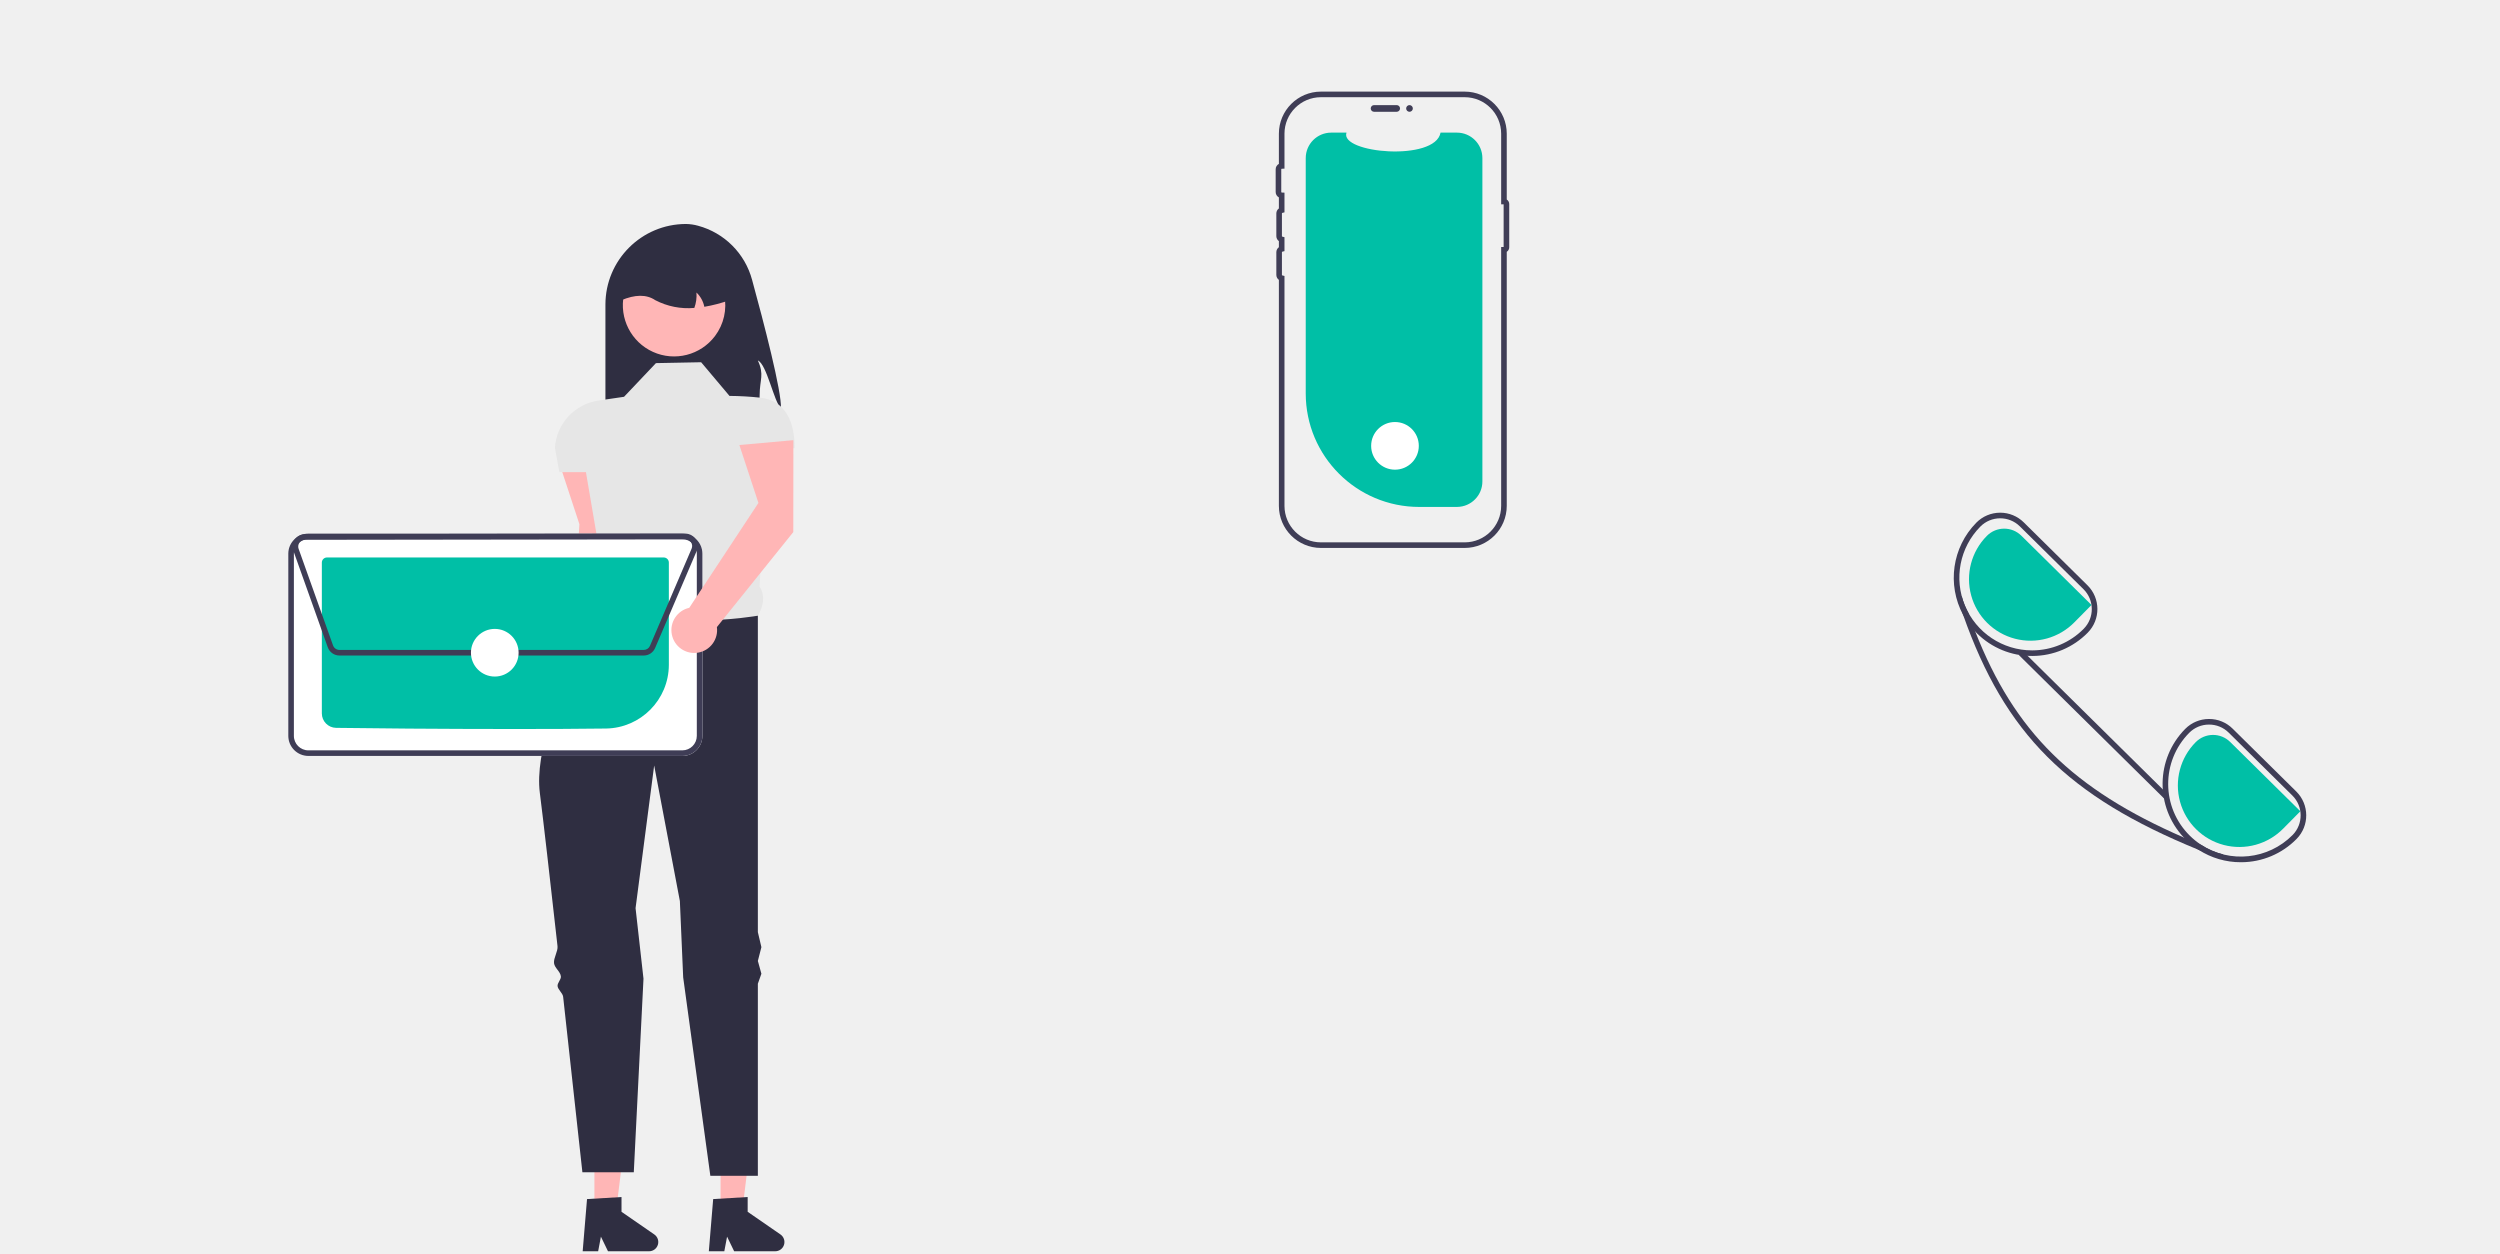
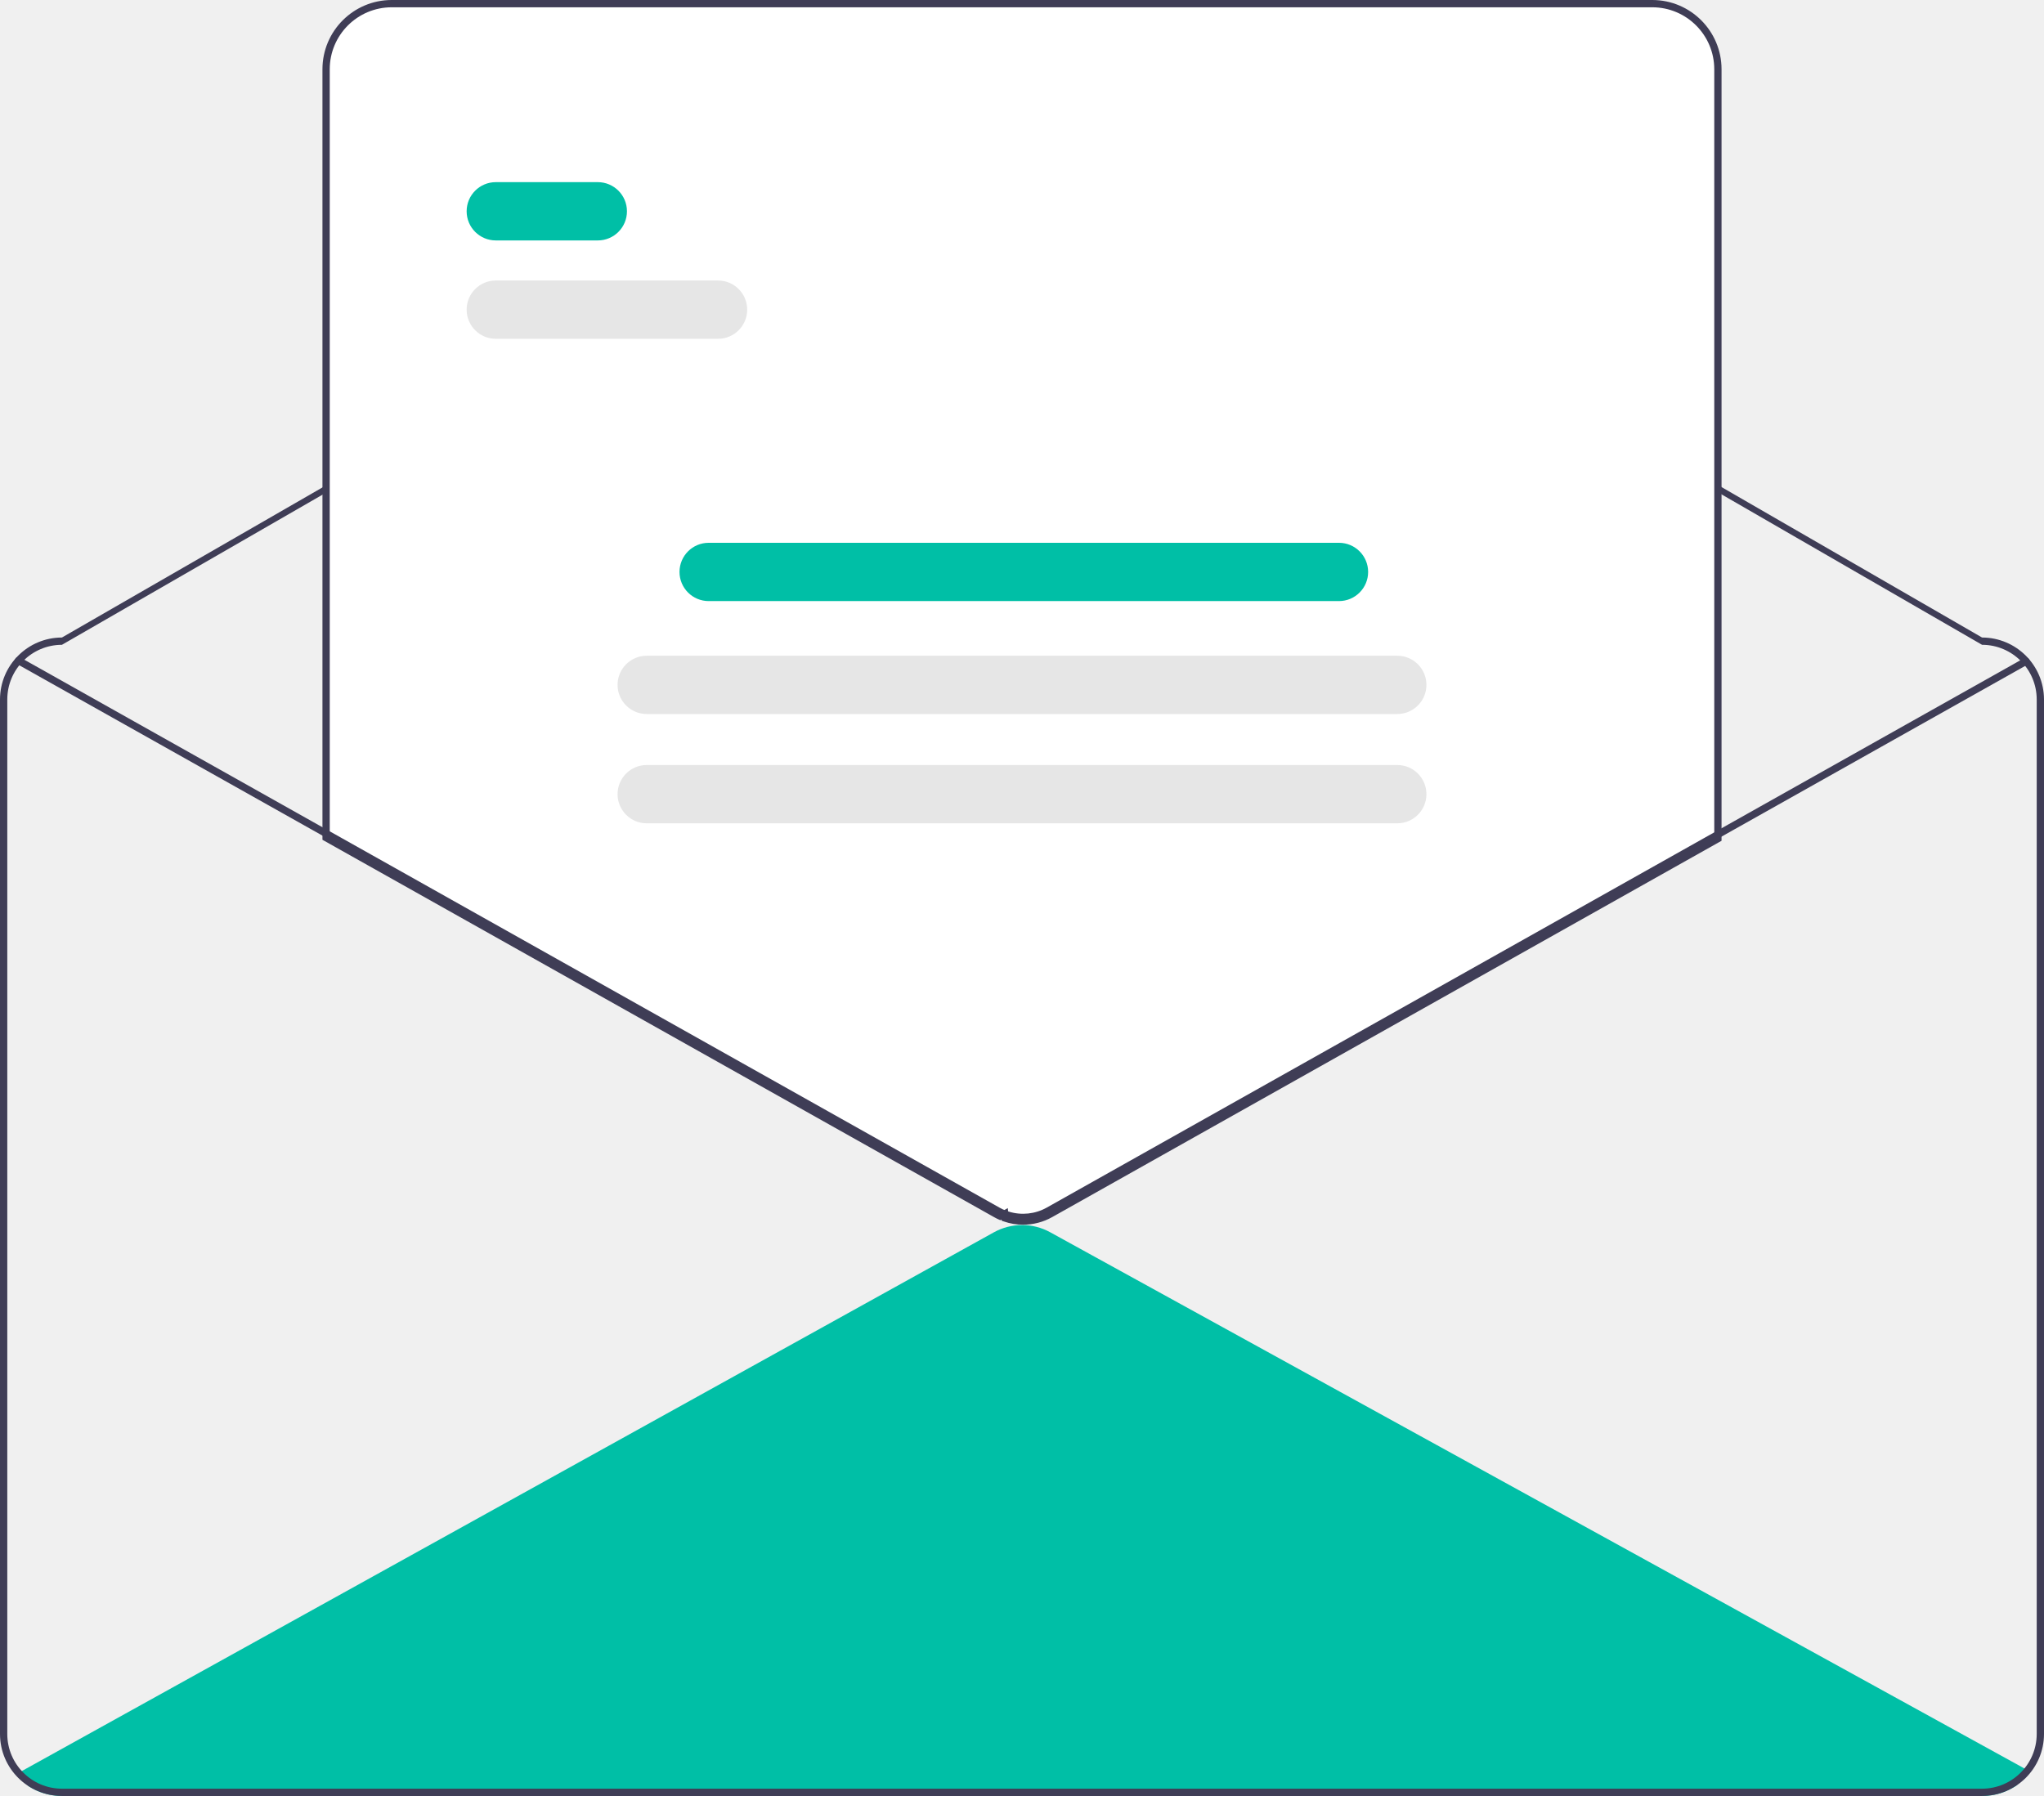
- <svg xmlns="http://www.w3.org/2000/svg" data-name="Layer 1" width="894.249" height="448.282" viewBox="0 0 894.249 448.282">
-   <path d="M447.37,674.141q-40.475,0-80.829-1.449c-38.44-1.381-78.19-2.808-115.136-23.299-25.845-14.333-48.735-37.329-66.194-66.504a223.77,223.77,0,0,1-25.369-63.604,261.476,261.476,0,0,1,.953-123.779,219.834,219.834,0,0,1,14.741-40.4c26.943-55.793,76.085-93.246,134.826-102.754a6.807,6.807,0,0,1,1.463-.031c.264.014.528.029.796.018l.346-.11a16.882,16.882,0,0,1,2.721-.698c90.594-13.487,186.365,13.802,276.952,78.914,70.042,50.351,162.868,77.464,283.781,82.889l1.717.09c33.66,1.934,66.218,15.811,94.16,40.133,27.579,24.006,48.287,56.034,59.884,92.624,1.426,4.461,2.733,9.104,3.884,13.801a26.039,26.039,0,0,1-6.941,24.69v.009l-.301.31c-.725.721-1.488,1.412-2.267,2.056l-.917.756c-7.727,6.365-13.83,11.394-21.135,15.299a64.983,64.983,0,0,1-15.419,5.821c-29.465,7.184-59.388,13.844-88.936,19.797-57.385,11.57-116.281,21.115-175.054,28.368A2269.141,2269.141,0,0,1,447.37,674.141Zm-136.232-419.845a3.507,3.507,0,0,0-.539.037c-58.192,9.419-106.869,46.504-133.544,101.745a217.624,217.624,0,0,0-14.595,40,259.188,259.188,0,0,0-.941,122.681,221.622,221.622,0,0,0,25.123,62.996c17.288,28.889,39.944,51.654,65.518,65.836,36.614,20.308,76.176,21.729,114.436,23.102a2266.314,2266.314,0,0,0,358.315-15.595c58.735-7.249,117.593-16.787,174.94-28.351,29.528-5.948,59.43-12.604,88.875-19.783a63.358,63.358,0,0,0,15.047-5.679c7.157-3.826,13.202-8.807,20.855-15.111l.917-.755c.67-.554,1.329-1.146,1.958-1.761l.181-.189c6.289-6.339,8.735-14.702,6.71-22.944v-.001c-1.139-4.646-2.432-9.24-3.844-13.655-23.69-74.746-84.974-127.569-152.496-131.447l-1.707-.09c-55.232-2.479-103.564-9.344-147.752-20.99-52.75-13.902-98.801-34.83-136.876-62.201-90.242-64.862-185.613-92.049-275.811-78.626a15.473,15.473,0,0,0-2.479.643l-.623.174a9.374,9.374,0,0,1-1.062-.013C311.537,254.307,311.335,254.296,311.138,254.296Z" transform="translate(-152.8755 -225.8589)" fill="#f0f0f0" />
-   <path d="M432.202,371.915c-2.498-2.397-5.053-15.762-8.242-17.118,2.384,5.269.653,6.663.64,12.446a39.123,39.123,0,0,1-1.141,9.745H369.435V334.825a28.847,28.847,0,0,1,28.848-28.848,17.214,17.214,0,0,1,4.276.626A27.428,27.428,0,0,1,421.909,326.007C426.028,341.061,432.578,366.119,432.202,371.915Z" transform="translate(-152.8755 -225.8589)" fill="#2f2e41" />
-   <path d="M372.605,423.782l.027-32.863L353.314,392.645l6.818,20.726-3.191,52.096a8.173,8.173,0,1,0,9.89,6.889Z" transform="translate(-152.8755 -225.8589)" fill="#ffb6b6" />
-   <polygon points="257.746 432.76 265.55 432.759 269.263 402.657 257.744 402.657 257.746 432.76" fill="#ffb6b6" />
-   <path d="M407.978,654.769l12.337-.736v5.286l11.729,8.101a3.302,3.302,0,0,1-1.876,6.019H415.481L412.949,668.209l-.988,5.228h-5.538Z" transform="translate(-152.8755 -225.8589)" fill="#2f2e41" />
-   <polygon points="212.62 432.76 220.425 432.759 224.137 402.657 212.619 402.657 212.62 432.76" fill="#ffb6b6" />
-   <path d="M362.853,654.769l12.337-.736v5.286l11.729,8.101a3.302,3.302,0,0,1-1.876,6.019H370.355l-2.532-5.228-.988,5.228H361.297Z" transform="translate(-152.8755 -225.8589)" fill="#2f2e41" />
-   <path d="M403.672,355.43l-16.167.317-11.412,12.046-9.149,1.342a18.266,18.266,0,0,0-15.577,16.897v0l1.585,8.706h9.51l5.502,32.303c-2.139,5.451-2.285,9.754,2.107,11.444l13.631,25.678L423.96,446.094c2.042-3.51,2.696-7.036.609-10.464l2.878-49.45h9.677v0c0-9.249-3.128-17.046-12.32-18.075a108.654,108.654,0,0,0-10.989-.629Z" transform="translate(-152.8755 -225.8589)" fill="#e6e6e6" />
-   <path d="M423.96,446.094s-39.309,6.974-53.891-7.608c0,0-1.48,2.513-3.711,6.682-.642,1.199-1.881,2.011-2.629,3.463-.68,1.32-2.429,2.942-3.17,4.439-.596,1.204.36,2.777-.26,4.078-7.468,15.664-16.193,37.759-14.322,52.348,1.206,9.409,3.698,31.302,6.322,54.816.205,1.837-1.455,4.197-1.249,6.049.194,1.746,2.255,2.984,2.45,4.734.129,1.162-1.31,2.348-1.181,3.508.141,1.273,1.85,2.522,1.991,3.79,3.594,32.468,6.886,62.781,6.886,62.781h18.386l3.469-69.232-2.835-25.236,6.657-51.038,9.193,48.502,1.183,27.297,9.715,70.975H423.96v-68.708l1.268-3.569-1.268-4.578,1.268-4.932-1.268-5.372Z" transform="translate(-152.8755 -225.8589)" fill="#2f2e41" />
-   <path d="M408.634,346.055a18.326,18.326,0,1,1,3.175-15.314c.053.22.097.438.14.665A18.301,18.301,0,0,1,408.634,346.055Z" transform="translate(-152.8755 -225.8589)" fill="#ffb6b6" />
-   <path d="M404.813,335.598a9.633,9.633,0,0,0-2.815-5.104,13.142,13.142,0,0,1-.761,5.51,25.395,25.395,0,0,1-13.955-2.764c-3.233-2.194-7.348-2.004-12.141,0a17.75,17.75,0,0,1,17.752-17.752h3.17a17.756,17.756,0,0,1,17.752,17.752A52.852,52.852,0,0,1,404.813,335.598Z" transform="translate(-152.8755 -225.8589)" fill="#2f2e41" />
-   <circle cx="113.249" cy="285" r="51" fill="#f0f0f0" />
-   <circle cx="438.249" cy="51" r="51" fill="#f0f0f0" />
-   <circle cx="843.249" cy="293" r="51" fill="#f0f0f0" />
-   <path d="M683.125,282.421V398.067A9.119,9.119,0,0,1,674.101,407.186a.802.802,0,0,1-.1.004H660.541a40.606,40.606,0,0,1-40.606-40.606v-84.163a9.123,9.123,0,0,1,9.123-9.123l5.454,0c-2.527,7.371,31.765,10.474,33.648,0l5.841,0A9.123,9.123,0,0,1,683.125,282.421Z" transform="translate(-152.8755 -225.8589)" fill="#00bfa6" />
-   <path d="M643.182,264.65a1.197,1.197,0,0,1,1.196-1.196h8.13a1.196,1.196,0,0,1,0,2.391h-8.13A1.197,1.197,0,0,1,643.182,264.65Z" transform="translate(-152.8755 -225.8589)" fill="#3f3d56" />
-   <path d="M676.794,421.859h-51.416a15.063,15.063,0,0,1-15.046-15.046V325.972a2.187,2.187,0,0,1-.911-1.779v-8.13a2.186,2.186,0,0,1,.911-1.778v-2.182a2.186,2.186,0,0,1-.911-1.778v-8.131a2.186,2.186,0,0,1,.911-1.778v-3.944a2.184,2.184,0,0,1-1.15-1.93v-8.13a2.184,2.184,0,0,1,1.15-1.93V273.674A15.063,15.063,0,0,1,625.378,258.628h51.416a15.063,15.063,0,0,1,15.046,15.046V297.23a1.886,1.886,0,0,1,.886,1.598v15.503a1.887,1.887,0,0,1-.886,1.599V406.813A15.063,15.063,0,0,1,676.794,421.859ZM625.378,260.628a13.061,13.061,0,0,0-13.046,13.046v12.508l-.962.037a.195.195,0,0,0-.188.192V294.541a.196.196,0,0,0,.188.192l.962.037v7.049l-.761.188a.197.197,0,0,0-.15.187v8.131a.197.197,0,0,0,.15.187l.761.188v4.991l-.761.188a.197.197,0,0,0-.15.187v8.13a.197.197,0,0,0,.15.187l.761.188V406.813a13.061,13.061,0,0,0,13.046,13.046h51.416a13.061,13.061,0,0,0,13.046-13.046V314.217h.886V298.942h-.886V273.674a13.061,13.061,0,0,0-13.046-13.046Z" transform="translate(-152.8755 -225.8589)" fill="#3f3d56" />
-   <circle cx="504.176" cy="38.791" r="1.196" fill="#3f3d56" />
-   <path d="M396.956,496.262H263.168a7.188,7.188,0,0,1-7.17-7.169v-65.189a7.188,7.188,0,0,1,7.169-7.17H396.955a7.188,7.188,0,0,1,7.17,7.169v65.189A7.188,7.188,0,0,1,396.956,496.262Z" transform="translate(-152.8755 -225.8589)" fill="#fff" />
-   <path d="M396.956,496.262H263.168a7.188,7.188,0,0,1-7.17-7.169v-65.189a7.188,7.188,0,0,1,7.169-7.17H396.955a7.188,7.188,0,0,1,7.17,7.169v65.189A7.188,7.188,0,0,1,396.956,496.262ZM263.168,418.734a5.185,5.185,0,0,0-5.17,5.171v65.187a5.185,5.185,0,0,0,5.171,5.17H396.954a5.185,5.185,0,0,0,5.171-5.171v-65.187a5.185,5.185,0,0,0-5.171-5.17Z" transform="translate(-152.8755 -225.8589)" fill="#3f3d56" />
-   <path d="M337.232,486.628c-26.386,0-53.899-.252-64.164-.416a5.176,5.176,0,0,1-5.07-5.155V427.095a1.83,1.83,0,0,1,1.823-1.828H390.297a1.829,1.829,0,0,1,1.827,1.823v36.612a22.842,22.842,0,0,1-22.457,22.752C360.1,486.579,348.771,486.628,337.232,486.628Z" transform="translate(-152.8755 -225.8589)" fill="#00bfa6" />
-   <path d="M383.146,460.339H274.287a4.438,4.438,0,0,1-4.164-2.936l-12.321-34.566a4.423,4.423,0,0,1,4.158-5.907l136.072-.189a4.423,4.423,0,0,1,4.359,5.198l.105.044-.391.912-.004.009-14.895,34.755A4.41,4.41,0,0,1,383.146,460.339Zm14.892-41.598-136.075.189a2.423,2.423,0,0,0-2.278,3.235l12.321,34.565a2.433,2.433,0,0,0,2.282,1.608H383.146a2.413,2.413,0,0,0,2.222-1.467l14.896-34.756.732.314-.732-.314a2.421,2.421,0,0,0-2.226-3.375Z" transform="translate(-152.8755 -225.8589)" fill="#3f3d56" />
-   <circle cx="176.983" cy="233.48" r="8.524" fill="#fff" />
-   <circle cx="498.983" cy="159.48" r="8.524" fill="#fff" />
-   <path d="M974.255,508.979l-22.77-22.48a11.884,11.884,0,0,0-8.43-3.46h-.08a11.914,11.914,0,0,0-8.46,3.56,27.991,27.991,0,0,0-.49,38.84c.24.26.49.51.74.76a27.248,27.248,0,0,0,4.56,3.65,27.676,27.676,0,0,0,15.11,4.43h.17a27.826,27.826,0,0,0,19.75-8.32,12.023,12.023,0,0,0-.1-16.98Zm-1.32,15.57a26.092,26.092,0,0,1-32.76,3.48,26.786,26.786,0,0,1-4.01-3.25,26.002,26.002,0,0,1-.23-36.77,9.913,9.913,0,0,1,7.06-2.97h.06a9.911,9.911,0,0,1,7.02,2.88l22.77,22.49a10.007,10.007,0,0,1,.09,14.14Z" transform="translate(-152.8755 -225.8589)" fill="#3f3d56" />
-   <path d="M899.545,435.199l-22.77-22.49a11.926,11.926,0,0,0-8.43-3.46h-.07a11.947,11.947,0,0,0-8.47,3.57,28.077,28.077,0,0,0-4.72,33l.01.01a27.562,27.562,0,0,0,4.33,5.93c.19.22.41.44.63.66a27.835,27.835,0,0,0,19.67,8.08h.18a27.854,27.854,0,0,0,19.75-8.33,11.999,11.999,0,0,0-.11-16.97Zm-1.32,15.57a25.855,25.855,0,0,1-18.33,7.73h-.17a26,26,0,0,1-18.49-44.27,10.008,10.008,0,0,1,14.14-.09l22.77,22.48A10.019,10.019,0,0,1,898.225,450.769Z" transform="translate(-152.8755 -225.8589)" fill="#3f3d56" />
-   <path d="M975.71,516.046l-25.103-24.794a8.727,8.727,0,0,0-12.327.076,22,22,0,1,0,31.305,30.919Z" transform="translate(-152.8755 -225.8589)" fill="#00bfa6" />
-   <path d="M901.004,442.262l-25.103-24.794a8.727,8.727,0,0,0-12.327.076,22,22,0,1,0,31.305,30.919Z" transform="translate(-152.8755 -225.8589)" fill="#00bfa6" />
-   <path d="M948.125,531.489l-.6,1.58q-4.23-1.605-8.2-3.22c-46.88-19.13-69.26-41.52-84.23-84.02l-.01-.01q-1.065-3-2.07-6.14l1.58-.51a25.542,25.542,0,0,0,2.3,5.78q1.23,3.495,2.53,6.81c14.07,35.87,34.82,56.37,74.6,73.68q3,1.305,6.15,2.59A26.087,26.087,0,0,0,948.125,531.489Z" transform="translate(-152.8755 -225.8589)" fill="#3f3d56" />
-   <rect x="900.623" y="448.539" width="2.001" height="73" transform="translate(-229.9252 559.8239) rotate(-45.35527)" fill="#3f3d56" />
-   <path d="M436.64,416.173l.027-32.863-19.318,1.726,6.818,20.726-24.747,37.514a8.173,8.173,0,1,0,9.89,6.889Z" transform="translate(-152.8755 -225.8589)" fill="#ffb6b6" />
+ <svg xmlns="http://www.w3.org/2000/svg" data-name="Layer 1" width="561" height="493" viewBox="0 0 561 493">
+   <path d="M876.03,689.45c-.98,1.37-1.97,2.73-2.95,4.08A16.828,16.828,0,0,1,863.5,696.5h-527a16.904,16.904,0,0,1-9.21-2.72c-.91-1.2-1.81-2.41-2.72-3.62l.91-.5L592.27,541.78a16.019,16.019,0,0,1,15.47-.02L875.13,688.95Z" transform="translate(-319.5 -203.5)" fill="#00bfa6" />
+   <path d="M863.5,378.5,632.282,244.97a64.023,64.023,0,0,0-63.981-.032L336.5,378.5a17.024,17.024,0,0,0-17,17v284a17.02,17.02,0,0,0,17,17h527a17.029,17.029,0,0,0,17-17v-284A17.024,17.024,0,0,0,863.5,378.5Zm15,301a15.036,15.036,0,0,1-15,15h-527a15.027,15.027,0,0,1-15-15v-284a15.018,15.018,0,0,1,15-15L568.3,246.938a64.023,64.023,0,0,1,63.981.032L863.5,380.5a15.018,15.018,0,0,1,15,15Z" transform="translate(-319.5 -203.5)" fill="#3f3d56" />
+   <path d="M600.3,539.18a15.363,15.363,0,0,1-5.116-.858l-.302-.107-.061-.672c-.188.093-.379.182-.569.266l-.201.088-.201-.089c-.421-.185-.84-.395-1.244-.622L408.5,433.732V222.5A18.521,18.521,0,0,1,427,204H773a18.521,18.521,0,0,1,18.5,18.5V434.002l-.255.144-183.25,103.04A15.757,15.757,0,0,1,600.3,539.18Z" transform="translate(-319.5 -203.5)" fill="#fff" />
+   <path d="M600.3,539.68a15.856,15.856,0,0,1-5.282-.887l-.605-.213-.026-.286-.337.148-.402-.177c-.437-.192-.87-.409-1.288-.645L408,434.025V222.5a19.022,19.022,0,0,1,19-19H773a19.022,19.022,0,0,1,19,19V434.295L608.24,537.622A16.253,16.253,0,0,1,600.3,539.68Zm-4.013-2.577a14.492,14.492,0,0,0,10.974-1.226L790,433.125V222.5a17.019,17.019,0,0,0-17-17H427a17.019,17.019,0,0,0-17,17V432.854l11.99,6.733,171.35,96.291q.35.197.71.371.36-.174.709-.37l1.347-.759Z" transform="translate(-319.5 -203.5)" fill="#3f3d56" />
+   <path d="M876.07,385.88,803.5,426.68,791,433.71,607.75,536.75a15.242,15.242,0,0,1-7.45,1.93,14.911,14.911,0,0,1-4.95-.83,12.054,12.054,0,0,1-1.3-.5q-.614-.27-1.2-.6L421.5,440.46,409,433.44l-84.92-47.72a1.011,1.011,0,0,1-.38-1.37.999.999,0,0,1,1.36-.38L409,431.14l12.5,7.02L593.83,535a13.074,13.074,0,0,0,1.78.83c.26.1.53.19.8.27A13.264,13.264,0,0,0,606.77,535L791,431.42l12.5-7.03,71.59-40.25a.998.998,0,1,1,.98,1.74Z" transform="translate(-319.5 -203.5)" fill="#3f3d56" />
+   <path d="M483.575,269.5h-28a8,8,0,0,1,0-16h28a8,8,0,0,1,0,16Z" transform="translate(-319.5 -203.5)" fill="#00bfa6" />
+   <path d="M516.575,296.5h-61a8,8,0,0,1,0-16h61a8,8,0,0,1,0,16Z" transform="translate(-319.5 -203.5)" fill="#e6e6e6" />
+   <path d="M687,368.5H514a8,8,0,0,1,0-16H687a8,8,0,0,1,0,16Z" transform="translate(-319.5 -203.5)" fill="#00bfa6" />
+   <path d="M703,399.5H497a8,8,0,0,1,0-16H703a8,8,0,0,1,0,16Z" transform="translate(-319.5 -203.5)" fill="#e6e6e6" />
+   <path d="M703,429.5H497a8,8,0,0,1,0-16H703a8,8,0,0,1,0,16Z" transform="translate(-319.5 -203.5)" fill="#e6e6e6" />
</svg>
